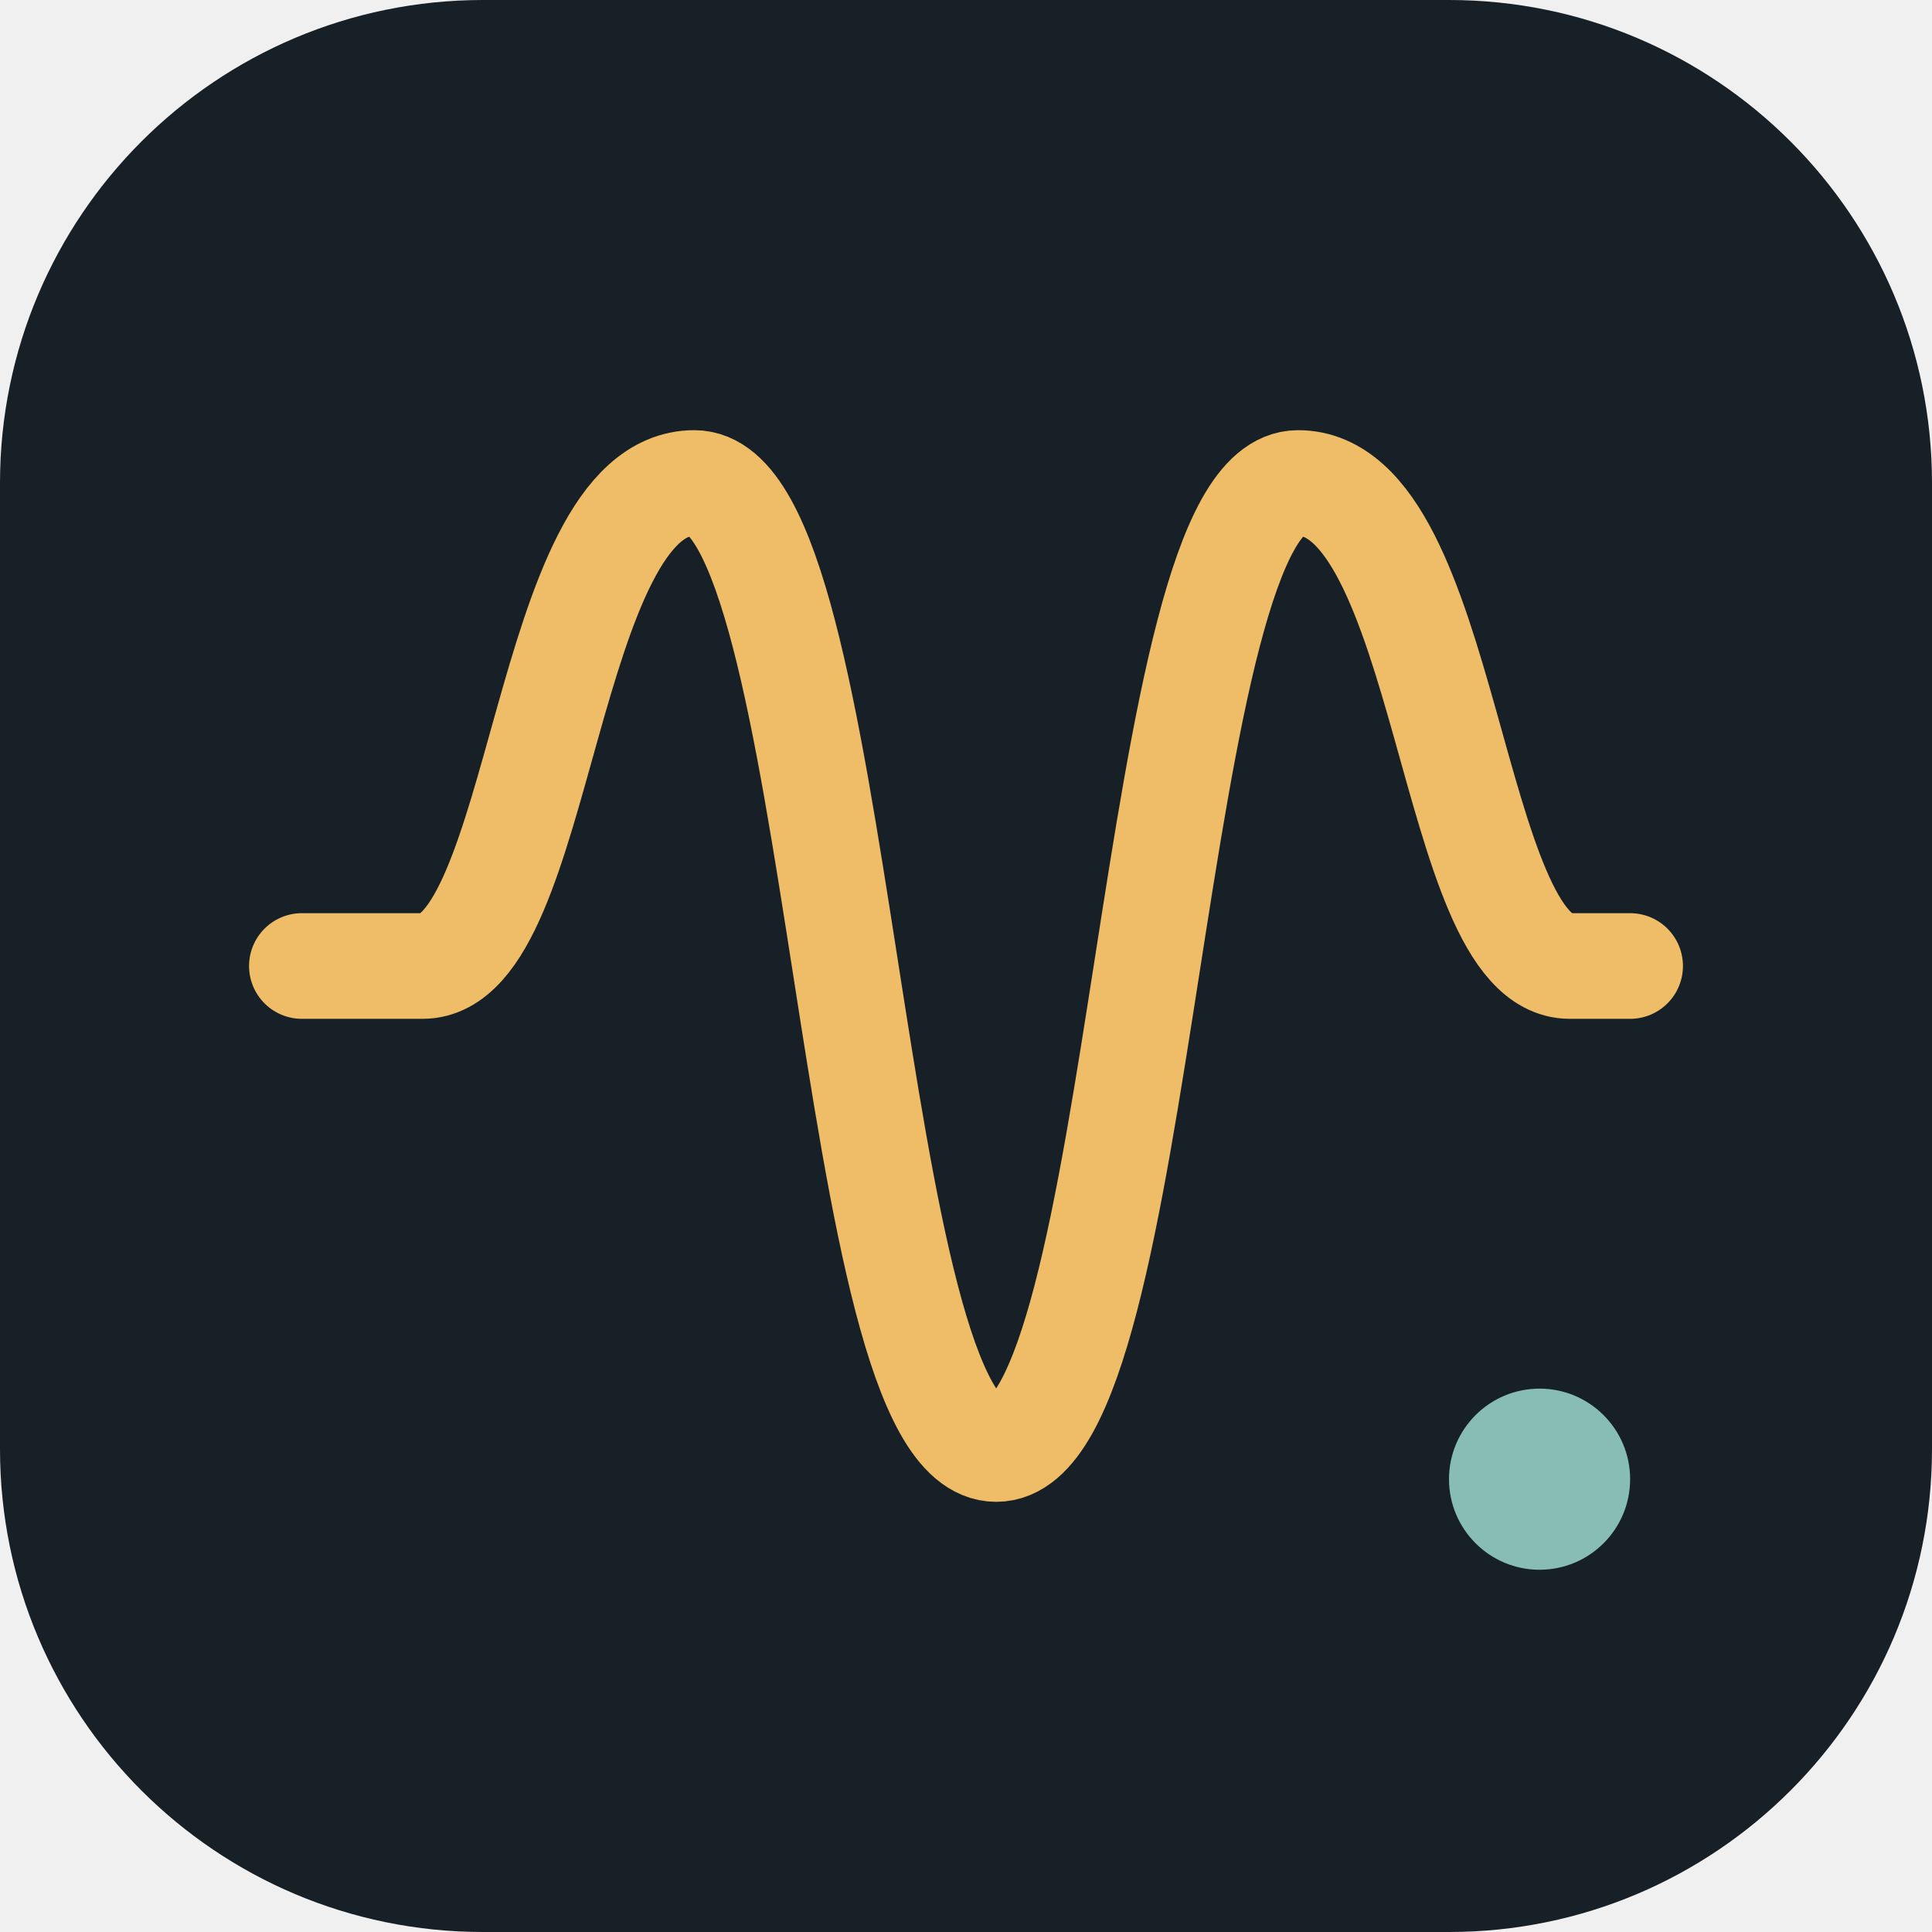
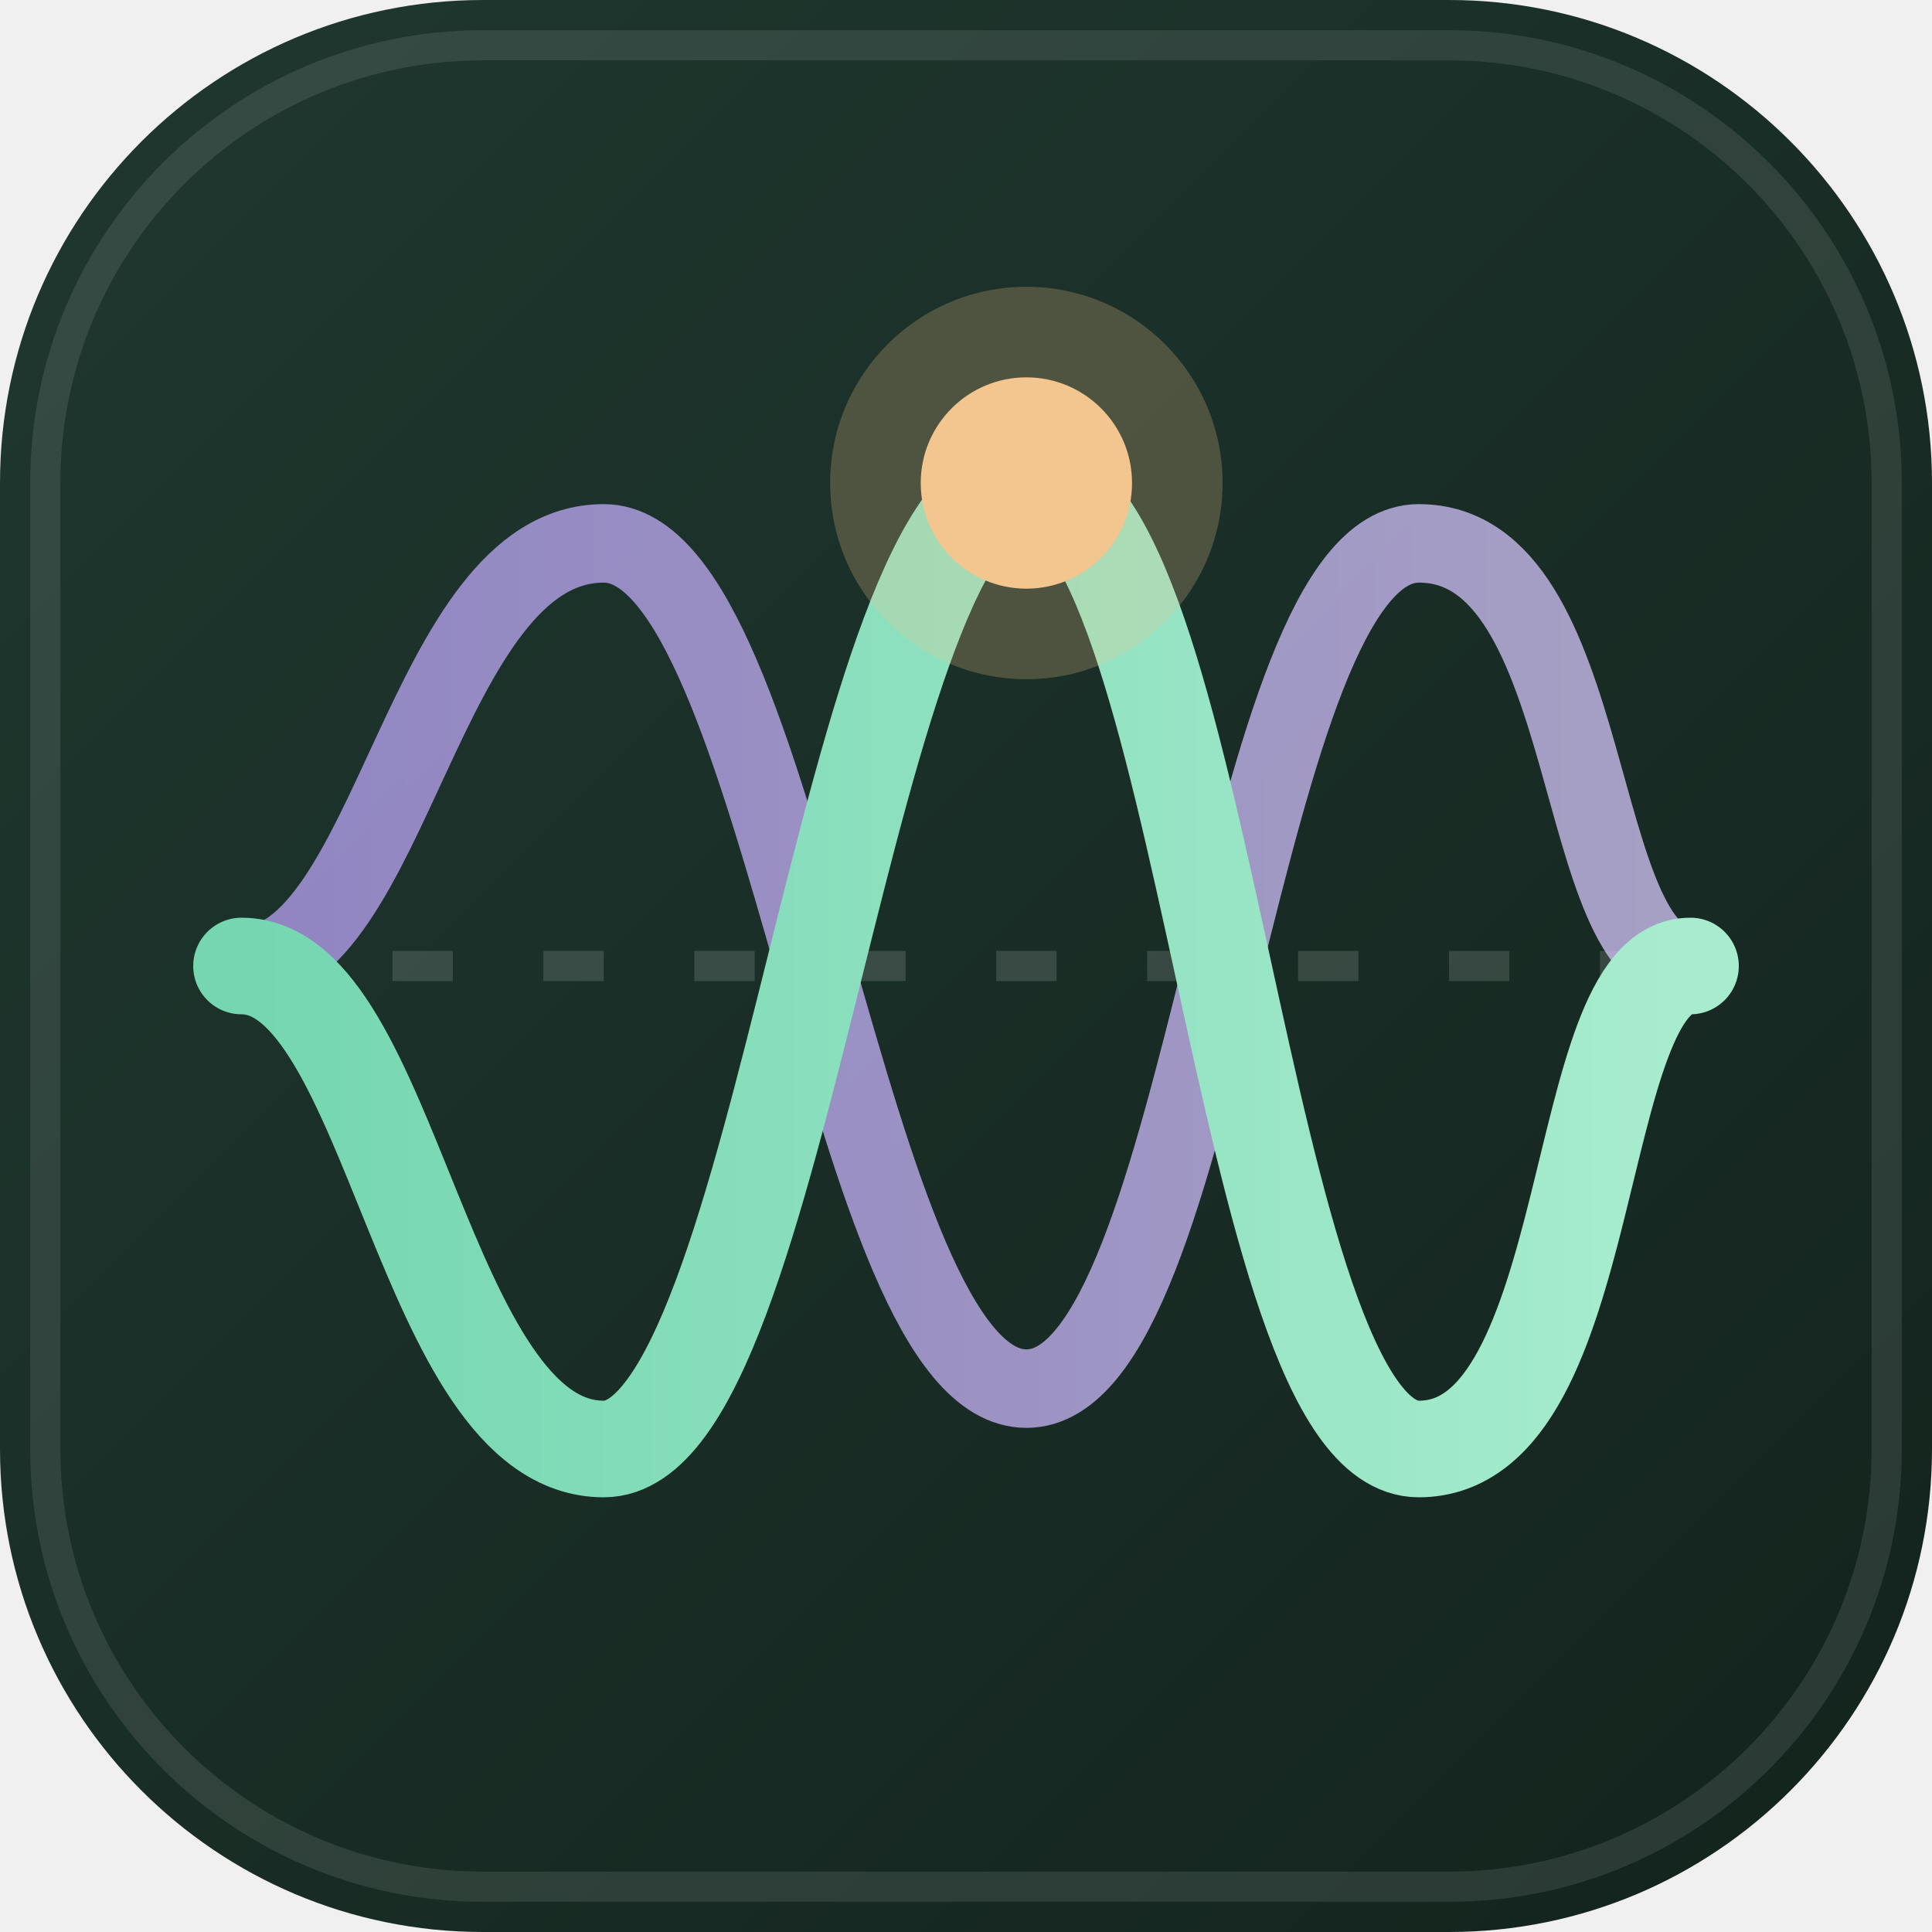
<svg xmlns="http://www.w3.org/2000/svg" viewBox="0 0 64 64" role="img" aria-labelledby="title">
-   <rect width="64" height="64" rx="16" fill="#172027" />
-   <path d="M10 32h4c4 0 4-16 9-16s5 32 10 32 5-32 10-32 5 16 9 16h2" fill="none" stroke="#efbd68" stroke-width="3.5" stroke-linecap="round" stroke-linejoin="round" />
-   <circle cx="51" cy="49" r="3" fill="#87bdb4" />
+   <defs>
+     <linearGradient id="bg" x1="0" y1="0" x2="64" y2="64" gradientUnits="userSpaceOnUse">
+       <stop offset="0" stop-color="#1f382f" />
+       <stop offset="1" stop-color="#13231d" />
+     </linearGradient>
+     <linearGradient id="wave-a" x1="8" y1="32" x2="56" y2="32" gradientUnits="userSpaceOnUse">
+       <stop offset="0" stop-color="#75d6b1" />
+       <stop offset="1" stop-color="#a8eccf" />
+     </linearGradient>
+     <linearGradient id="wave-b" x1="8" y1="32" x2="56" y2="32" gradientUnits="userSpaceOnUse">
+       <stop offset="0" stop-color="#b8a1f5" />
+       <stop offset="1" stop-color="#d7c8fb" />
+     </linearGradient>
+   </defs>
+   <rect width="64" height="64" rx="16" fill="url(#bg)" />
+   <rect x="1.5" y="1.5" width="61" height="61" rx="14.5" fill="none" stroke="#ffffff" stroke-opacity=".1" />
+   <path d="M8 32h48" stroke="#ffffff" stroke-opacity=".14" stroke-dasharray="2 3" />
+   <path d="M8 32c5 0 6-14 12-14s8 28 14 28 7-28 13-28 5 14 9 14" fill="none" stroke="url(#wave-b)" stroke-width="2.6" stroke-linecap="round" opacity=".75" />
+   <path d="M8 32c5 0 6 16 12 16s8-32 14-32 7 32 13 32 5-16 9-16" fill="none" stroke="url(#wave-a)" stroke-width="3.2" stroke-linecap="round" />
+   <circle cx="34" cy="16" r="3.5" fill="#f3c58f" />
+   <circle cx="34" cy="16" r="6.5" fill="#f3c58f" fill-opacity=".24" />
</svg>
